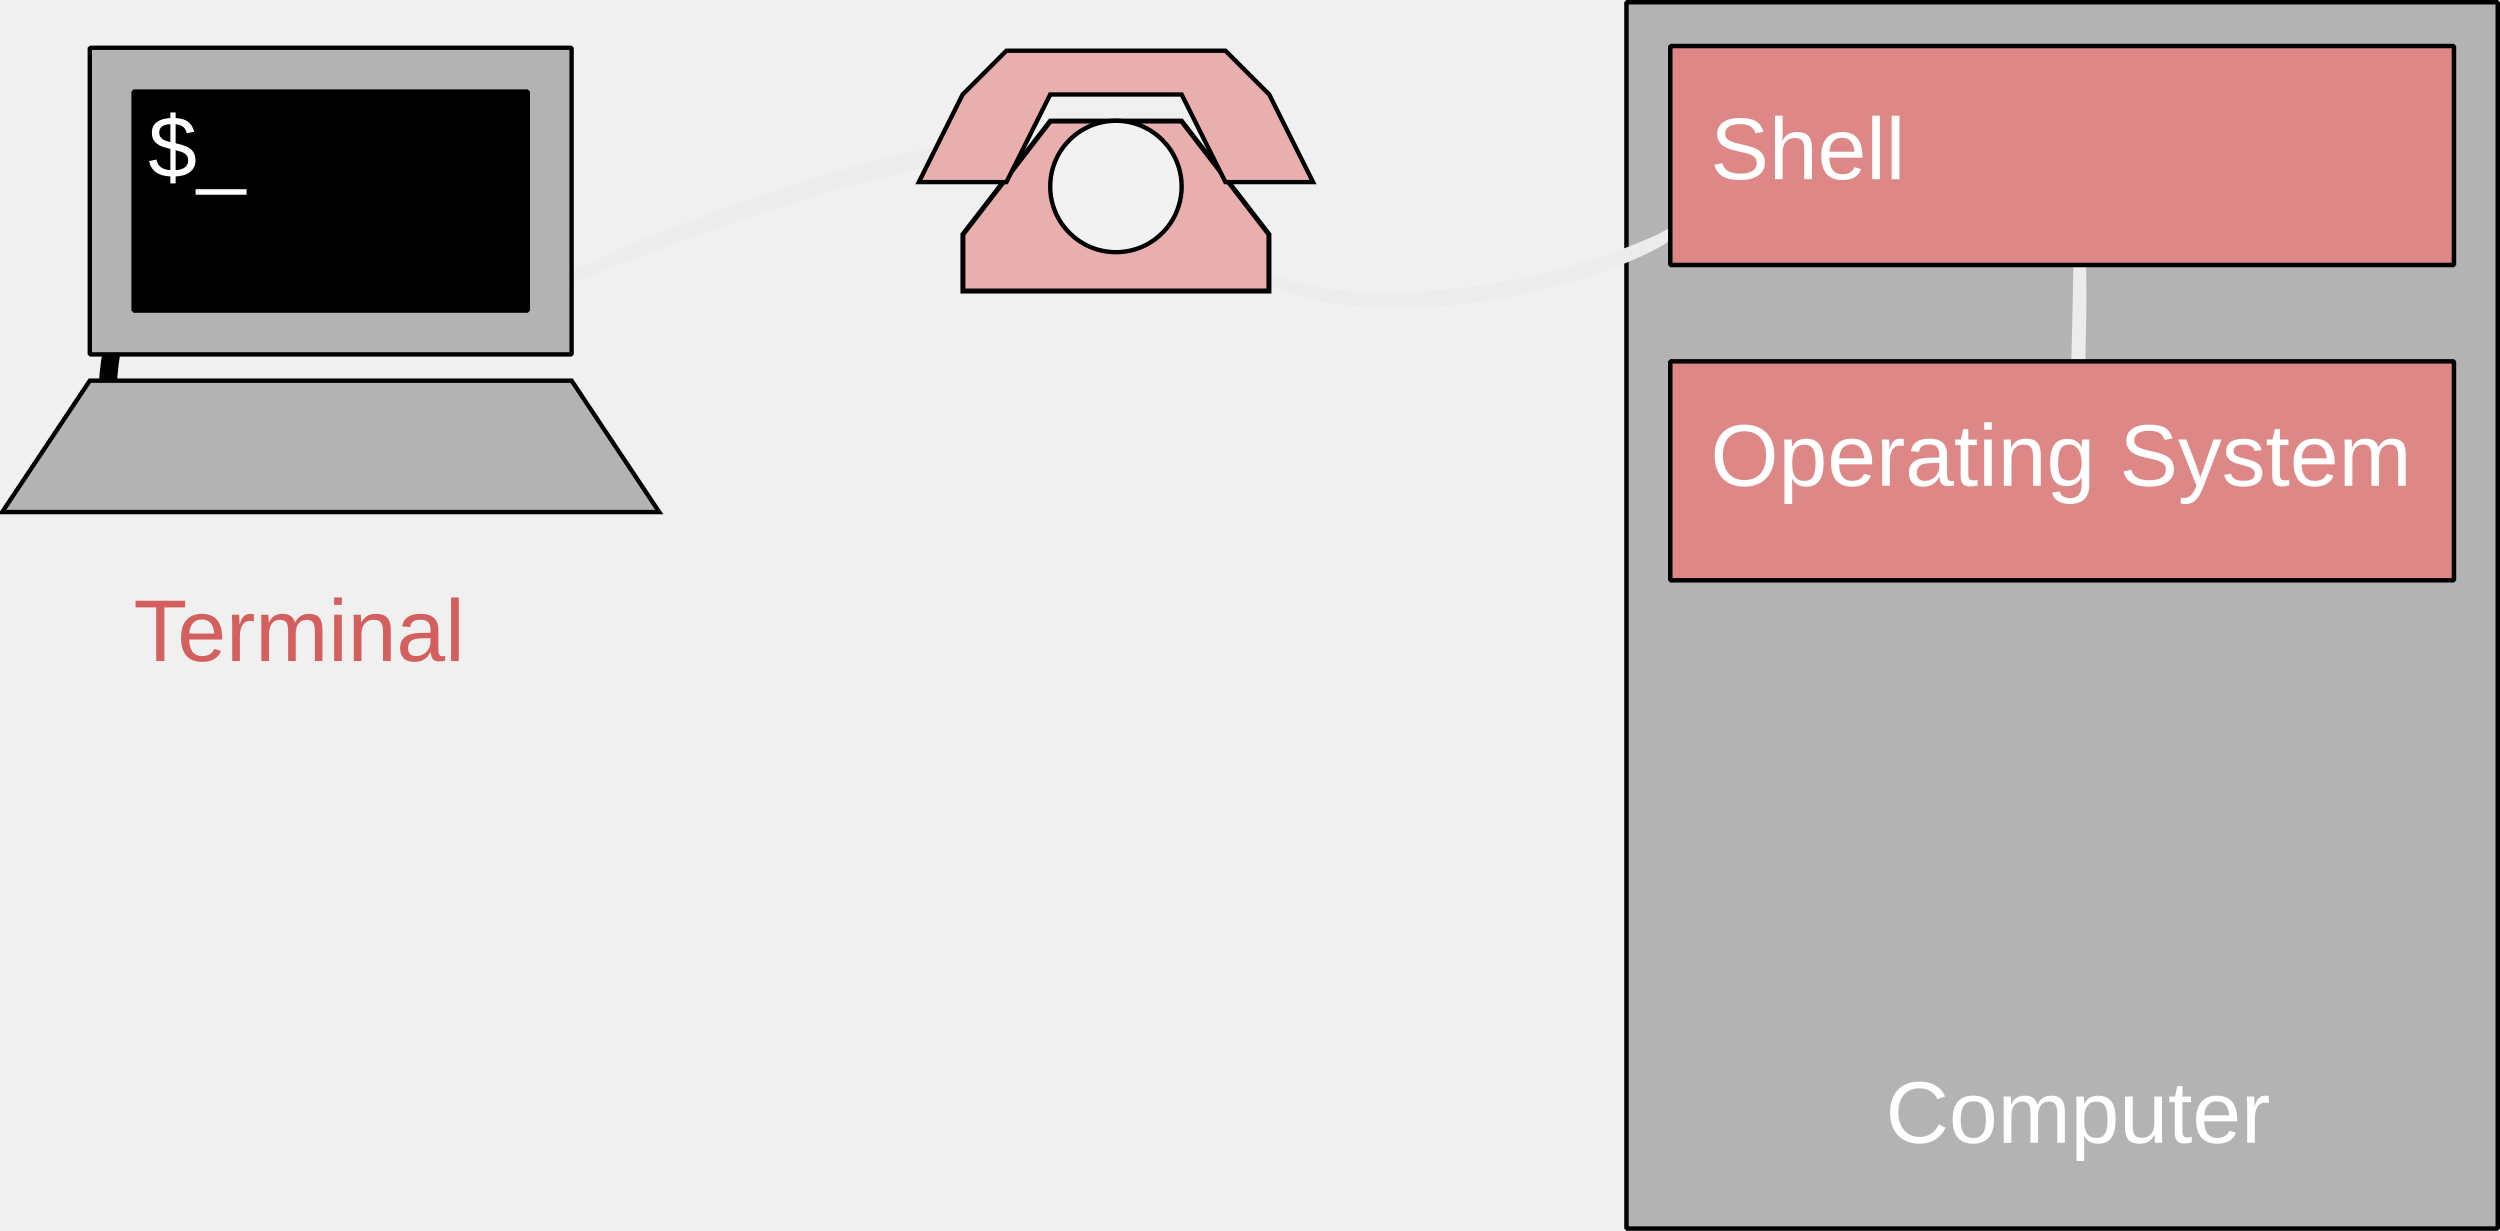
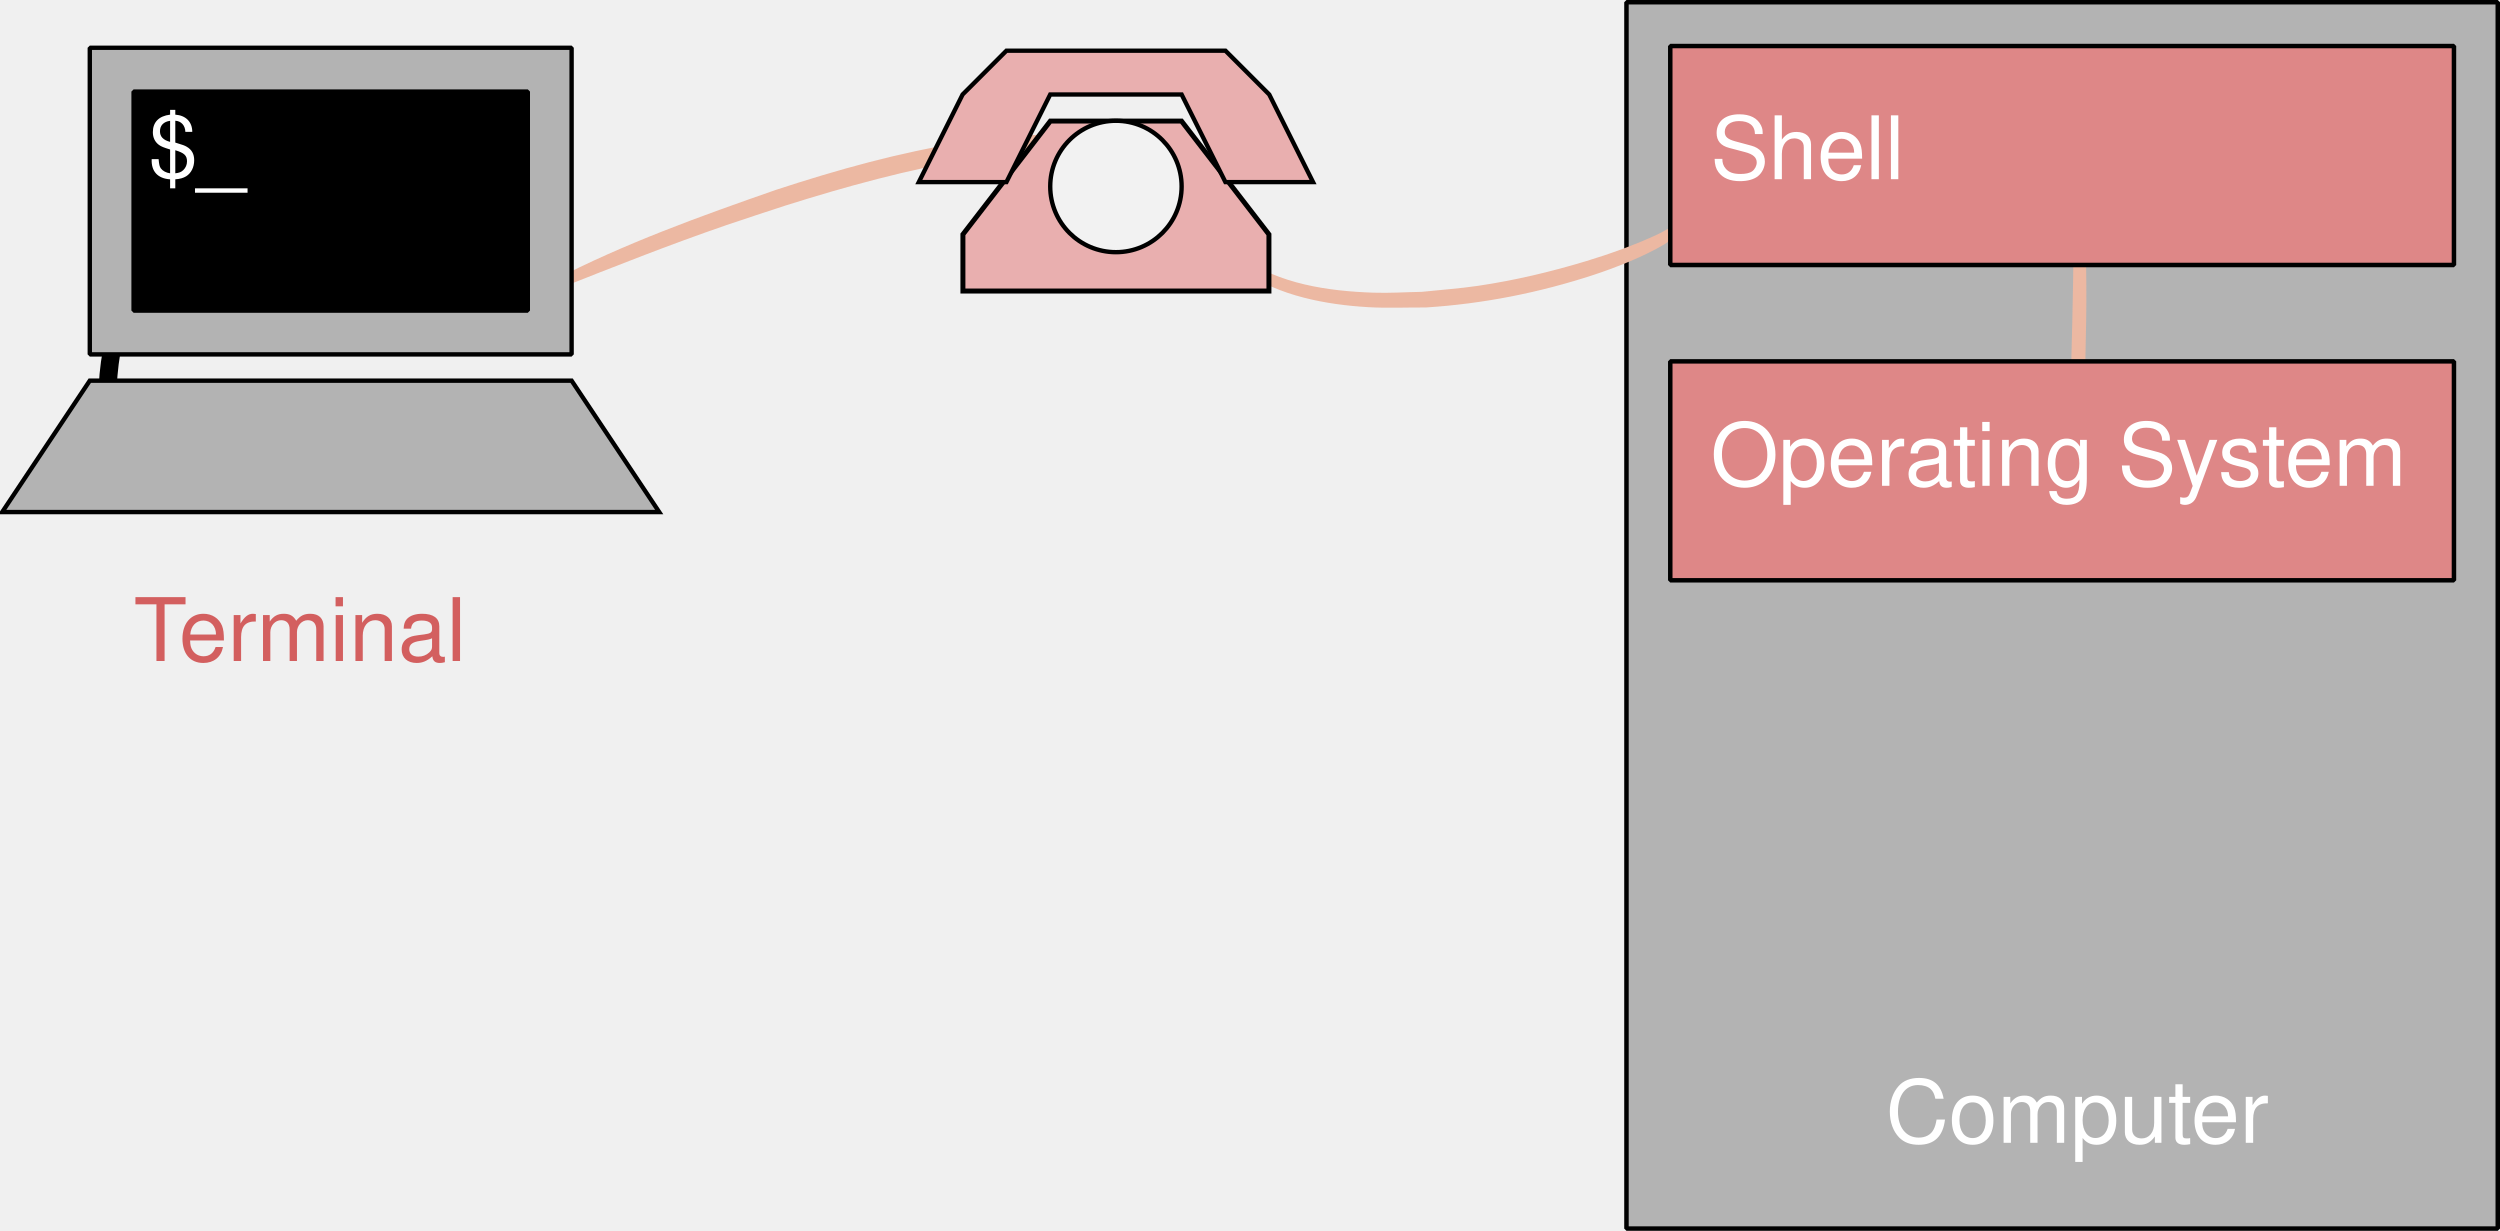
- <svg xmlns="http://www.w3.org/2000/svg" width="570.756" height="281" id="svg2" version="1.1">
-   <defs id="defs4">
-     </defs>
-   <g id="layer1" transform="translate(-99.5,-91.45568)">
-     <rect style="fill:#b3b3b3;fill-opacity:1;stroke:#000000;stroke-width:1.023;stroke-linecap:round;stroke-linejoin:bevel;stroke-opacity:1" id="rect3022" width="198.92" height="279.977" x="470.825" y="91.967" />
-     <path style="fill:#ececec;fill-opacity:1;stroke:#000000;stroke-linecap:round;stroke-linejoin:bevel;stroke-opacity:0" id="path3066" d="m 573.878,133.736 c 0.237,0.977 0.538,1.94 0.712,2.93 1.094,6.224 1.165,12.655 1.22,18.95 0.061,6.957 -0.08,11.389 -0.22,18.378 -0.146,7.488 -0.62,14.967 -0.738,22.456 -0.019,1.202 -0.021,2.405 0.008,3.607 0.011,0.447 0.3,0.929 0.115,1.336 -0.098,0.216 -0.323,-0.349 -0.484,-0.523 0.044,-0.045 0.68,0.575 0.636,0.62 l 0,0 c -0.502,0.085 -1.064,0.508 -1.507,0.256 -0.508,-0.289 -0.652,-0.998 -0.793,-1.565 -0.303,-1.216 -0.429,-2.472 -0.524,-3.722 -0.569,-7.495 0.034,-15.028 0.079,-22.525 0.134,-5.319 0.344,-12.941 0.413,-18.294 0.08,-6.184 0.184,-12.428 -0.489,-18.589 -0.103,-0.943 -0.295,-1.874 -0.442,-2.811 -0.036,-0.142 1.978,-0.646 2.014,-0.504 z" />
-     <path style="fill:#000000;fill-opacity:1;stroke:#000000;stroke-linecap:round;stroke-linejoin:bevel;stroke-opacity:1" id="path3060" d="m 128.956,161.674 c -2.149,6.69 -3.332,13.789 -3.39,20.825 -0.013,1.532 0.127,3.062 0.191,4.593 0.387,2.163 0.823,8.246 4.339,8.037 0.277,-0.017 0.497,-0.248 0.748,-0.365 0.514,-0.24 1.032,-0.472 1.548,-0.708 1.557,-0.924 2.769,-2.269 4.049,-3.522 0.028,-0.054 0.796,0.337 0.768,0.392 l 0,0 c -0.787,2.22 -1.466,3.49 -3.391,4.993 -0.67,0.38 -1.27,0.927 -2.011,1.139 -1.846,0.529 -3.609,0.536 -5.201,-0.635 -2.859,-2.102 -3.301,-6.047 -3.875,-9.21 -0.086,-1.617 -0.261,-3.233 -0.257,-4.852 0.018,-7.336 1.341,-14.815 4.075,-21.621 0.066,-0.17 2.473,0.765 2.407,0.935 z" />
-     <path style="fill:#ececec;fill-opacity:1;stroke:#000000;stroke-linecap:round;stroke-linejoin:bevel;stroke-opacity:0" id="path3062" d="m 225.66,155.551 c 16.318,-8.477 33.675,-14.717 51.003,-20.757 14.042,-4.593 28.321,-8.606 42.942,-10.886 6.632,-1.034 15.691,-1.954 22.578,-1.682 2.722,0.108 5.409,0.651 8.113,0.976 2.135,1.011 5.639,1.586 5.628,4.875 -0.004,1.127 -0.94,2.047 -1.41,3.071 -0.028,0.078 -1.133,-0.323 -1.104,-0.401 l 0,0 c 0.26,-0.637 0.821,-1.223 0.781,-1.91 -0.128,-2.215 -3.924,-2.471 -4.892,-2.773 -2.043,-0.151 -4.08,-0.462 -6.128,-0.453 -6.968,0.029 -15.124,0.977 -21.895,2.105 -14.436,2.406 -28.573,6.293 -42.515,10.686 -4.468,1.481 -8.952,2.913 -13.403,4.443 -12.947,4.448 -25.667,9.502 -38.39,14.544 -0.13,0.092 -1.438,-1.746 -1.308,-1.838 z" />
-     <path style="fill:#ececec;fill-opacity:1;stroke:#000000;stroke-linecap:round;stroke-linejoin:bevel;stroke-opacity:0" id="path3064" d="m 382.937,150.164 c 8.569,6.14 19.801,7.758 30.094,8.11 3.684,0.126 7.371,-0.127 11.056,-0.19 4.318,-0.463 8.659,-0.746 12.955,-1.39 8.496,-1.272 16.472,-3.173 24.68,-5.651 5.211,-1.573 11.105,-3.706 16.122,-6.035 1.199,-0.557 2.32,-1.269 3.48,-1.903 0.8,-0.975 0.891,-0.741 -0.426,-0.621 -0.028,-0.013 0.157,-0.414 0.185,-0.401 l 0,0 c 2.79,1.012 2.409,0.047 1.691,2.615 -1.113,0.854 -2.133,1.845 -3.339,2.561 -4.698,2.79 -11.049,5.289 -16.074,6.94 -12.42,4.083 -25.291,6.627 -38.343,7.452 -4.388,-0.024 -8.784,0.185 -13.165,-0.071 -9.57,-0.56 -20.466,-2.563 -28.449,-8.263 -0.774,-0.553 -1.434,-1.251 -2.151,-1.877 -0.09,-0.119 1.592,-1.397 1.682,-1.278 z" />
+ <svg xmlns="http://www.w3.org/2000/svg" version="1.1" x="0" y="0" width="570.756" height="281" viewBox="0, 0, 570.756, 281">
+   <g id="Layer_1">
+     <g id="rect3022">
+       <path d="M371.325,0.512 L570.245,0.512 L570.245,280.488 L371.325,280.488 z" fill="#B3B3B3" />
+       <path d="M371.325,0.512 L570.245,0.512 L570.245,280.488 L371.325,280.488 z" fill-opacity="0" stroke="#000000" stroke-width="1.023" stroke-linecap="round" stroke-linejoin="bevel" />
+     </g>
+     <path d="M474.378,42.281 C474.616,43.258 474.916,44.221 475.09,45.211 C476.185,51.435 476.255,57.866 476.311,64.161 C476.372,71.118 476.231,75.55 476.09,82.539 C475.944,90.027 475.471,97.505 475.352,104.994 C475.333,106.196 475.331,107.399 475.36,108.601 C475.371,109.048 475.66,109.53 475.475,109.937 C475.376,110.154 475.152,109.589 474.99,109.414 C475.034,109.369 475.67,109.989 475.627,110.034 L475.627,110.034 C475.124,110.12 474.563,110.542 474.12,110.29 C473.612,110.001 473.468,109.293 473.326,108.725 C473.024,107.509 472.898,106.252 472.803,105.003 C472.234,97.509 472.837,89.975 472.882,82.478 C473.016,77.159 473.226,69.537 473.295,64.184 C473.375,58 473.479,51.756 472.806,45.595 C472.703,44.653 472.511,43.722 472.364,42.785 C472.328,42.642 474.342,42.138 474.378,42.281 z" fill="#ECB8A2" id="path3066" />
+     <g id="path3060">
+       <path d="M29.456,70.218 C27.307,76.908 26.124,84.007 26.066,91.043 C26.053,92.575 26.193,94.105 26.257,95.636 C26.644,97.799 27.08,103.882 30.596,103.673 C30.873,103.656 31.093,103.425 31.344,103.307 C31.858,103.067 32.376,102.835 32.892,102.599 C34.449,101.676 35.66,100.33 36.94,99.077 C36.968,99.023 37.736,99.414 37.709,99.469 L37.709,99.469 C36.922,101.689 36.243,102.959 34.318,104.462 C33.648,104.842 33.048,105.389 32.307,105.602 C30.461,106.13 28.698,106.138 27.106,104.967 C24.247,102.864 23.805,98.919 23.231,95.757 C23.145,94.139 22.97,92.524 22.974,90.904 C22.991,83.568 24.315,76.089 27.049,69.283 C27.115,69.113 29.522,70.048 29.456,70.218 z" fill="#000000" />
+       <path d="M29.456,70.218 C27.307,76.908 26.124,84.007 26.066,91.043 C26.053,92.575 26.193,94.105 26.257,95.636 C26.644,97.799 27.08,103.882 30.596,103.673 C30.873,103.656 31.093,103.425 31.344,103.307 C31.858,103.067 32.376,102.835 32.892,102.599 C34.449,101.676 35.66,100.33 36.94,99.077 C36.968,99.023 37.736,99.414 37.709,99.469 L37.709,99.469 C36.922,101.689 36.243,102.959 34.318,104.462 C33.648,104.842 33.048,105.389 32.307,105.602 C30.461,106.13 28.698,106.138 27.106,104.967 C24.247,102.864 23.805,98.919 23.231,95.757 C23.145,94.139 22.97,92.524 22.974,90.904 C22.991,83.568 24.315,76.089 27.049,69.283 C27.115,69.113 29.522,70.048 29.456,70.218 z" fill-opacity="0" stroke="#000000" stroke-width="1" stroke-linecap="round" stroke-linejoin="bevel" />
+     </g>
+     <path d="M126.16,64.096 C142.478,55.619 159.835,49.378 177.163,43.339 C191.206,38.746 205.485,34.733 220.106,32.452 C226.737,31.418 235.797,30.498 242.683,30.771 C245.405,30.878 248.092,31.421 250.797,31.747 C252.932,32.758 256.436,33.332 256.425,36.622 C256.421,37.749 255.484,38.67 255.014,39.693 C254.986,39.771 253.881,39.371 253.91,39.293 L253.91,39.293 C254.17,38.656 254.73,38.069 254.691,37.382 C254.563,35.168 250.766,34.911 249.799,34.61 C247.756,34.459 245.719,34.148 243.671,34.157 C236.703,34.185 228.547,35.133 221.777,36.261 C207.34,38.667 193.204,42.554 179.262,46.947 C174.794,48.428 170.31,49.861 165.858,51.39 C152.911,55.839 140.191,60.892 127.468,65.934 C127.338,66.026 126.03,64.188 126.16,64.096 z" fill="#ECB8A2" id="path3062" />
+     <path d="M283.437,58.709 C292.006,64.848 303.238,66.467 313.531,66.819 C317.215,66.945 320.902,66.692 324.587,66.629 C328.906,66.166 333.247,65.882 337.542,65.239 C346.038,63.967 354.014,62.067 362.222,59.588 C367.433,58.015 373.327,55.882 378.345,53.553 C379.544,52.997 380.665,52.285 381.825,51.65 C382.625,50.676 382.716,50.909 381.399,51.03 C381.371,51.017 381.556,50.616 381.584,50.629 L381.584,50.629 C384.374,51.641 383.993,50.676 383.275,53.244 C382.162,54.098 381.142,55.089 379.937,55.805 C375.238,58.596 368.888,61.094 363.863,62.746 C351.443,66.828 338.572,69.372 325.519,70.198 C321.131,70.174 316.736,70.383 312.355,70.127 C302.785,69.567 291.888,67.564 283.906,61.864 C283.131,61.311 282.472,60.612 281.754,59.987 C281.664,59.868 283.346,58.59 283.437,58.709 z" fill="#ECB8A2" id="path3064" />
    <g id="g2993">
-       <rect y="102.362" x="120" height="70" width="110" id="rect2987" style="fill:#b3b3b3;fill-opacity:1;stroke:#000000;stroke-linecap:round;stroke-linejoin:bevel;stroke-opacity:1" />
-       <path id="path2989" d="m 120,178.362 -20,30 150,0 -20,-30 -110,0 z" style="fill:#b3b3b3;stroke:#000000;stroke-width:1px;stroke-linecap:butt;stroke-linejoin:miter;stroke-opacity:1" />
-       <rect y="112.362" x="130" height="50" width="90" id="rect2991" style="fill:#000000;fill-opacity:1;stroke:#000000;stroke-linecap:round;stroke-linejoin:bevel;stroke-opacity:1" />
+       <g id="rect2987">
+         <path d="M20.5,10.906 L130.5,10.906 L130.5,80.907 L20.5,80.907 z" fill="#B3B3B3" />
+         <path d="M20.5,10.906 L130.5,10.906 L130.5,80.907 L20.5,80.907 z" fill-opacity="0" stroke="#000000" stroke-width="1" stroke-linecap="round" stroke-linejoin="bevel" />
+       </g>
+       <g id="path2989">
+         <path d="M20.5,86.906 L0.5,116.906 L150.5,116.906 L130.5,86.906 L20.5,86.906 z" fill="#B3B3B3" />
+         <path d="M20.5,86.906 L0.5,116.906 L150.5,116.906 L130.5,86.906 L20.5,86.906 z" fill-opacity="0" stroke="#000000" stroke-width="1" />
+       </g>
+       <g id="rect2991">
+         <path d="M30.5,20.906 L120.5,20.906 L120.5,70.907 L30.5,70.907 z" fill="#000000" />
+         <path d="M30.5,20.906 L120.5,20.906 L120.5,70.907 L30.5,70.907 z" fill-opacity="0" stroke="#000000" stroke-width="1" stroke-linecap="round" stroke-linejoin="bevel" />
+       </g>
    </g>
-     <text xml:space="preserve" style="font-size:20px;font-style:normal;font-weight:normal;line-height:125%;letter-spacing:0px;word-spacing:0px;fill:#ffffff;fill-opacity:1;stroke:none;font-family:Liberation Sans;-inkscape-font-specification:Liberation Sans;font-stretch:normal;font-variant:normal;text-anchor:start;text-align:start;writing-mode:lr" x="133.332" y="131.943" id="text3002">
-       <tspan id="tspan3004" x="133.332" y="131.943">$_</tspan>
+     <text transform="matrix(1, 0, 0, 1, 45.455, 33.987)" id="tspan3004">
+       <tspan x="-11.623" y="6.5" font-family="Helvetica" font-size="20" fill="#FFFFFF">$_</tspan>
    </text>
-     <rect style="fill:#de8787;fill-opacity:1;stroke:#000000;stroke-width:1.026;stroke-linecap:round;stroke-linejoin:bevel;stroke-opacity:1" id="rect3024" width="178.917" height="49.989" x="480.826" y="101.969" />
-     <rect style="fill:#de8787;fill-opacity:1;stroke:#000000;stroke-width:1.026;stroke-linecap:round;stroke-linejoin:bevel;stroke-opacity:1" id="rect3026" width="178.917" height="49.989" x="480.826" y="173.953" />
-     <text xml:space="preserve" style="font-size:20px;font-style:normal;font-weight:normal;line-height:125%;letter-spacing:0px;word-spacing:0px;fill:#ffffff;fill-opacity:1;stroke:none;font-family:Liberation Sans;-inkscape-font-specification:Liberation Sans;font-stretch:normal;font-variant:normal;text-anchor:start;text-align:start;writing-mode:lr" x="490" y="132.362" id="text3041">
-       <tspan id="tspan3043" x="490" y="132.362">Shell</tspan>
+     <g id="rect3024">
+       <path d="M381.326,10.513 L560.243,10.513 L560.243,60.502 L381.326,60.502 z" fill="#DE8787" />
+       <path d="M381.326,10.513 L560.243,10.513 L560.243,60.502 L381.326,60.502 z" fill-opacity="0" stroke="#000000" stroke-width="1.026" stroke-linecap="round" stroke-linejoin="bevel" />
+     </g>
+     <g id="rect3026">
+       <path d="M381.326,82.498 L560.243,82.498 L560.243,132.487 L381.326,132.487 z" fill="#DE8787" />
+       <path d="M381.326,82.498 L560.243,82.498 L560.243,132.487 L381.326,132.487 z" fill-opacity="0" stroke="#000000" stroke-width="1.026" stroke-linecap="round" stroke-linejoin="bevel" />
+     </g>
+     <text transform="matrix(1, 0, 0, 1, 413.236, 34.406)" id="tspan3043">
+       <tspan x="-22.736" y="6.5" font-family="Helvetica" font-size="20" fill="#FFFFFF">Shell</tspan>
    </text>
-     <text xml:space="preserve" style="font-size:20px;font-style:normal;font-weight:normal;line-height:125%;letter-spacing:0px;word-spacing:0px;fill:#ffffff;fill-opacity:1;stroke:none;font-family:Liberation Sans;-inkscape-font-specification:Liberation Sans;font-stretch:normal;font-variant:normal;text-anchor:start;text-align:start;writing-mode:lr" x="490" y="202.362" id="text3045">
-       <tspan id="tspan3047" x="490" y="202.362">Operating System</tspan>
+     <text transform="matrix(1, 0, 0, 1, 471.034, 104.407)" id="tspan3047">
+       <tspan x="-80.534" y="6.5" font-family="Helvetica" font-size="20" fill="#FFFFFF">Operating System</tspan>
    </text>
-     <g id="g3055" transform="translate(29.26829,-33.33333)">
-       <path id="path3049" d="m 310.029,152.43 -19.961,25.871 0,12.936 69.864,0 0,-12.936 -19.961,-25.871 z" style="fill:#e9afaf;stroke:#000000;stroke-width:1.136px;stroke-linecap:butt;stroke-linejoin:miter;stroke-opacity:1" />
-       <path id="path3051" d="m 280,166.362 10,-20 10,-10 50,0 10,10 10,20 -20,0 -10,-20 -30,0 -10,20 z" style="fill:#e9afaf;stroke:#000000;stroke-width:1px;stroke-linecap:butt;stroke-linejoin:miter;stroke-opacity:1" />
-       <path transform="translate(0,-10)" d="m 340,177.362 c 0,8.284 -6.716,15 -15,15 -8.284,0 -15,-6.716 -15,-15 0,-8.284 6.716,-15 15,-15 8.284,0 15,6.716 15,15 z" id="path3053" style="fill:#f2f2f2;fill-opacity:1;stroke:#000000;stroke-linecap:round;stroke-linejoin:bevel;stroke-opacity:1" />
+     <g id="g3055">
+       <g id="path3049">
+         <path d="M239.797,27.641 L219.836,53.513 L219.836,66.448 L289.7,66.448 L289.7,53.513 L269.739,27.641 z" fill="#E9AFAF" />
+         <path d="M239.797,27.641 L219.836,53.513 L219.836,66.448 L289.7,66.448 L289.7,53.513 L269.739,27.641 z" fill-opacity="0" stroke="#000000" stroke-width="1.136" />
+       </g>
+       <g id="path3051">
+         <path d="M209.768,41.573 L219.768,21.573 L229.768,11.573 L279.768,11.573 L289.768,21.573 L299.768,41.573 L279.768,41.573 L269.768,21.573 L239.768,21.573 L229.768,41.573 z" fill="#E9AFAF" />
+         <path d="M209.768,41.573 L219.768,21.573 L229.768,11.573 L279.768,11.573 L289.768,21.573 L299.768,41.573 L279.768,41.573 L269.768,21.573 L239.768,21.573 L229.768,41.573 z" fill-opacity="0" stroke="#000000" stroke-width="1" />
+       </g>
+       <g id="path3053">
+         <path d="M269.768,42.573 C269.768,50.857 263.053,57.573 254.768,57.573 C246.484,57.573 239.768,50.857 239.768,42.573 C239.768,34.289 246.484,27.573 254.768,27.573 C263.053,27.573 269.768,34.289 269.768,42.573 z" fill="#F2F2F2" />
+         <path d="M269.768,42.573 C269.768,50.857 263.053,57.573 254.768,57.573 C246.484,57.573 239.768,50.857 239.768,42.573 C239.768,34.289 246.484,27.573 254.768,27.573 C263.053,27.573 269.768,34.289 269.768,42.573 z" fill-opacity="0" stroke="#000000" stroke-width="1" stroke-linecap="round" stroke-linejoin="bevel" />
+       </g>
    </g>
-     <text xml:space="preserve" style="font-size:20px;font-style:normal;font-weight:normal;line-height:125%;letter-spacing:0px;word-spacing:0px;fill:#d35f5f;fill-opacity:1;stroke:none;font-family:Liberation Sans;-inkscape-font-specification:Liberation Sans;font-stretch:normal;font-variant:normal;text-anchor:start;text-align:start;writing-mode:lr" x="130" y="242.362" id="text3906">
-       <tspan id="tspan3908" x="130" y="242.362">Terminal</tspan>
+     <text transform="matrix(1, 0, 0, 1, 68.788, 144.406)" id="tspan3908">
+       <tspan x="-38.288" y="6.5" font-family="Helvetica" font-size="20" fill="#D35F5F">Terminal</tspan>
    </text>
-     <text xml:space="preserve" style="font-size:20px;font-style:normal;font-weight:normal;line-height:125%;letter-spacing:0px;word-spacing:0px;fill:#ffffff;fill-opacity:1;stroke:none;font-family:Liberation Sans;-inkscape-font-specification:Liberation Sans;font-stretch:normal;font-variant:normal;text-anchor:start;text-align:start;writing-mode:lr" x="530" y="352.362" id="text3910">
-       <tspan id="tspan3912" x="530" y="352.362">Computer</tspan>
+     <text transform="matrix(1, 0, 0, 1, 474.906, 254.406)" id="tspan3912">
+       <tspan x="-44.406" y="6.5" font-family="Helvetica" font-size="20" fill="#FFFFFF">Computer</tspan>
    </text>
  </g>
</svg>
